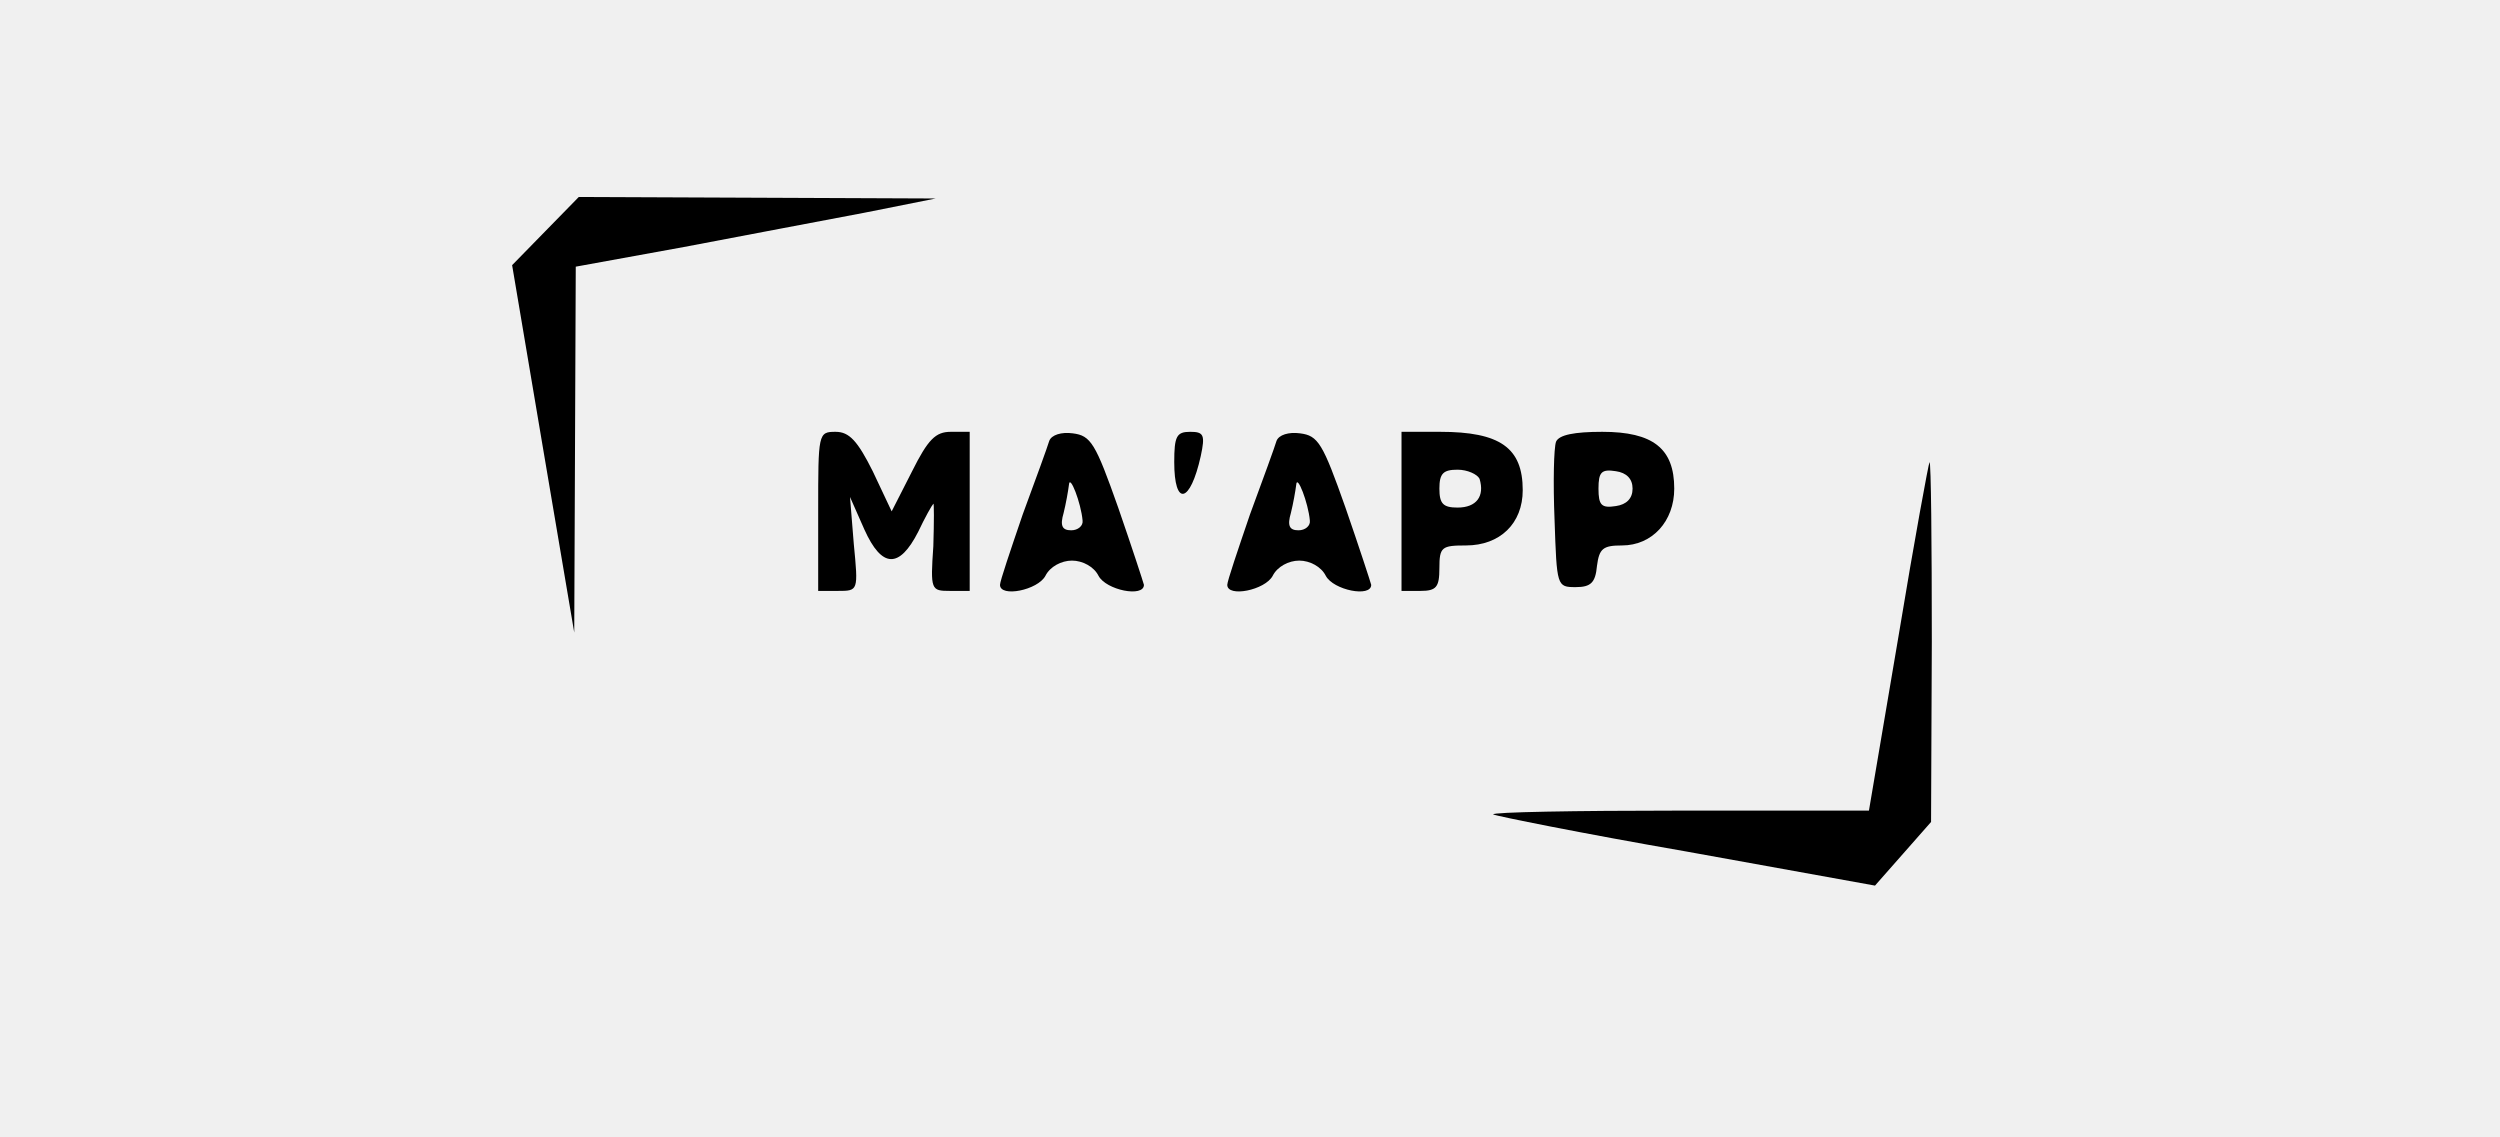
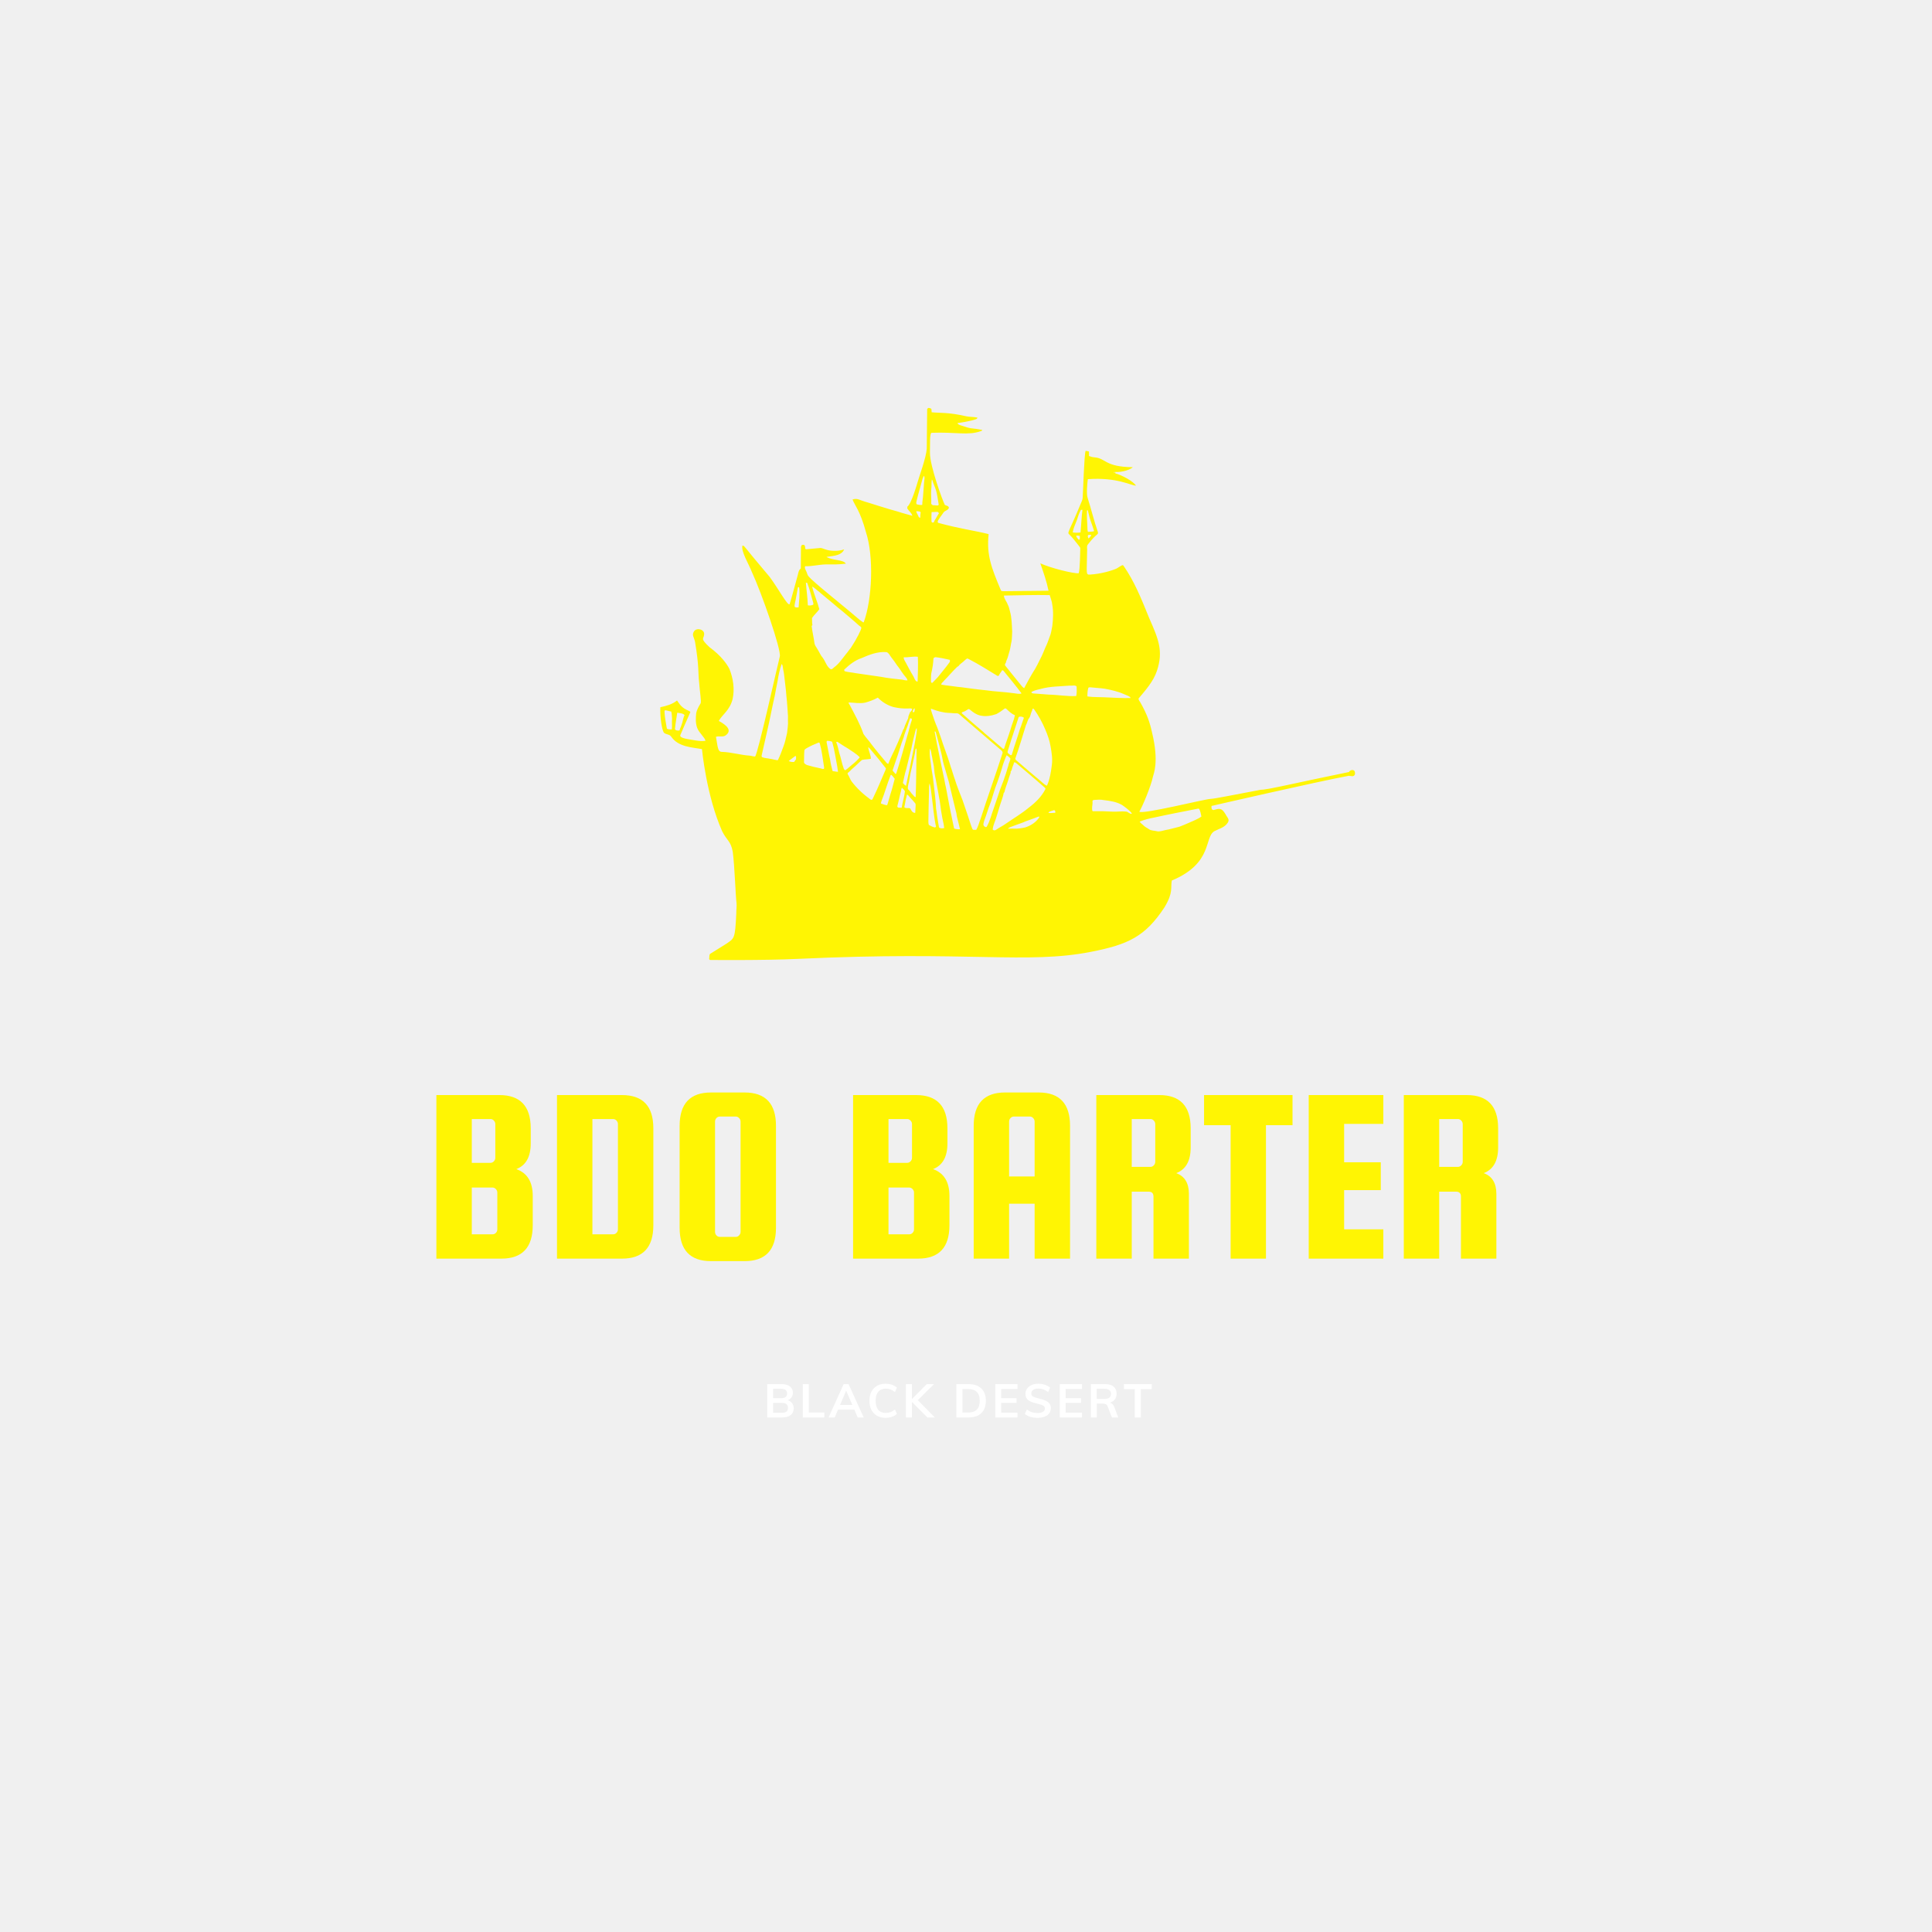
- <svg xmlns="http://www.w3.org/2000/svg" version="1.0" width="330pt" height="150pt" viewBox="0 0 330 150" preserveAspectRatio="xMidYMid meet">
-   <g transform="translate(0,150) scale(0.1,-0.1)" fill="#000000" stroke="none">
-     <path d="M720 1195 l-44 -45 41 -243 41 -242 1 241 1 242 143 26 c78 15 185 35 237 45 l95 19 -235 1 -236 1 -44 -45z" />
-     <path d="M1080 825 l0 -105 26 0 c27 0 27 0 21 62 l-5 62 19 -43 c23 -51 46 -52 71 -3 9 19 18 35 20 37 1 2 1 -23 0 -56 -4 -58 -3 -59 22 -59 l26 0 0 105 0 105 -25 0 c-20 0 -30 -10 -51 -52 l-27 -53 -25 53 c-20 40 -31 52 -49 52 -23 0 -23 -2 -23 -105z" />
-     <path d="M1385 918 c-2 -7 -18 -51 -35 -97 -16 -47 -30 -88 -30 -93 0 -17 50 -7 60 12 6 12 21 20 35 20 14 0 29 -8 35 -20 10 -19 60 -29 60 -12 -1 4 -16 50 -34 102 -30 85 -36 95 -60 98 -15 2 -28 -2 -31 -10z m44 -105 c1 -7 -6 -13 -15 -13 -12 0 -15 6 -10 23 3 12 6 29 7 37 1 15 16 -24 18 -47z" />
-     <path d="M1550 890 c0 -59 21 -55 35 8 6 28 4 32 -14 32 -18 0 -21 -6 -21 -40z" />
-     <path d="M1685 918 c-2 -7 -18 -51 -35 -97 -16 -47 -30 -88 -30 -93 0 -17 50 -7 60 12 6 12 21 20 35 20 14 0 29 -8 35 -20 10 -19 60 -29 60 -12 -1 4 -16 50 -34 102 -30 85 -36 95 -60 98 -15 2 -28 -2 -31 -10z m44 -105 c1 -7 -6 -13 -15 -13 -12 0 -15 6 -10 23 3 12 6 29 7 37 1 15 16 -24 18 -47z" />
-     <path d="M1850 825 l0 -105 25 0 c21 0 25 5 25 30 0 28 3 30 35 30 45 0 75 29 75 73 0 56 -30 77 -109 77 l-51 0 0 -105z m103 43 c7 -23 -4 -38 -29 -38 -19 0 -24 5 -24 25 0 20 5 25 24 25 13 0 26 -6 29 -12z" />
-     <path d="M2054 917 c-3 -8 -4 -54 -2 -103 3 -88 3 -89 28 -89 20 0 26 6 28 28 3 23 8 27 33 27 40 0 69 32 69 75 0 53 -28 75 -95 75 -37 0 -57 -4 -61 -13z m101 -62 c0 -13 -8 -21 -22 -23 -19 -3 -23 1 -23 23 0 22 4 26 23 23 14 -2 22 -10 22 -23z" />
-     <path d="M2506 660 l-39 -230 -250 0 c-138 0 -248 -2 -246 -5 3 -2 117 -25 255 -49 l249 -45 37 42 37 42 1 238 c0 130 -1 237 -3 237 -1 0 -20 -103 -41 -230z" />
+ <svg xmlns="http://www.w3.org/2000/svg" width="375" viewBox="0 0 375 375" height="375" version="1.0">
+   <defs>
+     <clipPath id="a">
+       <path d="M 128.098 79.18 L 263.098 79.18 L 263.098 187 L 128.098 187 Z M 128.098 79.18" />
+     </clipPath>
+   </defs>
+   <g clip-path="url(#a)">
+     <path fill="#FFF503" d="M 262.895 149.633 C 262.59 149.316 262.027 149.48 261.832 149.848 C 251.562 151.941 245.973 153.324 244.715 153.293 C 240.188 154.129 235.906 155.023 235.012 155.062 C 234.172 155.016 221.68 158.156 221.148 157.535 C 221.711 156.633 223.422 152.559 223.781 150.766 C 223.867 150.297 225.027 147.977 223.602 142.145 C 223.16 140.145 222.633 138.621 221.355 136.363 C 221.223 136.109 220.953 135.883 221 135.574 C 222.383 133.926 223.871 132.266 224.566 130.191 C 225.832 126.355 224.863 124.062 223.066 119.992 C 221.293 115.594 220.129 112.855 218.191 109.98 C 217.879 109.668 218.199 109.418 216.766 110.332 C 215.879 110.746 213.746 111.395 211.602 111.523 C 210.684 111.582 210.961 111.414 211.016 106.711 C 211.02 106.391 210.918 106.031 211.113 105.738 C 212.953 103.309 213.27 103.918 213.07 103.184 C 212.328 101.031 211.797 98.812 211.109 96.645 C 210.824 95.926 211.07 93.449 211.152 93.004 C 216.855 92.605 219.488 94.25 220.488 94.262 C 219.977 93.422 217.902 92.289 216.484 91.871 C 216.48 91.781 216.477 91.691 216.477 91.602 C 217.031 91.691 218.977 91.477 219.883 90.68 C 214.422 90.633 214.688 88.957 212.461 88.773 C 212.082 88.746 211.715 88.652 211.367 88.508 C 211.383 88.215 211.383 87.922 211.367 87.629 C 211.148 87.59 210.934 87.543 210.719 87.504 C 210.43 88.246 210.234 95.484 210.148 96.594 C 210.133 97.074 209.867 97.488 209.703 97.922 C 207.703 102.809 207.117 103.352 207.473 103.664 C 208.207 104.348 208.777 105.18 209.414 105.953 C 209.531 106.121 209.719 106.281 209.68 106.512 C 209.672 106.871 209.617 110.719 209.375 111.266 C 208.375 111.371 203.852 110.238 201.926 109.34 C 202.531 111.09 203.148 112.844 203.52 114.66 C 203.52 114.66 194.801 114.754 194.801 114.754 C 194.609 114.738 194.328 114.766 194.258 114.539 C 192.457 110.254 191.449 107.734 191.895 103.672 C 189.168 102.977 186.27 102.637 182.055 101.469 C 181.879 101.109 182.273 100.785 182.422 100.477 C 182.691 100.16 182.891 99.793 183.141 99.465 C 183.406 99.09 184.004 99.066 184.168 98.605 C 184.219 98.199 183.672 98.152 183.398 98.012 C 182.945 97.16 180.465 90.379 180.504 87.883 C 180.547 86.348 180.406 83.965 180.855 84.008 C 185.492 83.824 187.883 84.566 190.336 83.699 C 190.477 83.668 190.605 83.602 190.676 83.469 C 189.91 83.277 189.117 83.207 188.336 83.105 C 187.73 83.008 187.164 82.754 186.574 82.59 C 186.301 82.496 185.945 82.434 185.848 82.113 C 186.121 82.105 188.508 81.734 189.469 81.355 C 189.617 81.324 189.672 81.184 189.73 81.059 C 188.996 80.891 188.234 80.957 187.5 80.793 C 184.105 79.992 182.195 80.18 180.832 80.023 C 180.816 79.816 180.801 79.605 180.793 79.398 C 180.633 79.203 180.387 79.188 180.156 79.18 C 180.09 79.25 180.027 79.316 179.965 79.387 C 179.973 79.621 179.883 87.008 179.883 87.074 C 179.766 88.875 178.383 92.555 178.074 93.676 C 178.059 93.742 176.934 97.754 176.113 98.348 C 176.113 98.473 176.113 98.598 176.113 98.727 C 176.438 99.188 176.938 99.555 177.086 100.117 C 176.152 99.832 175.195 99.621 174.273 99.297 C 172.625 98.871 168.5 97.551 168.434 97.531 C 166.715 97.07 166.5 96.641 165.477 96.949 C 165.848 97.988 166.957 99.129 168.07 103.246 C 169.66 108.102 169.277 116.371 167.66 120.75 C 167.641 120.77 167.594 120.805 167.57 120.82 C 166.707 120.266 165.98 119.539 165.188 118.895 C 155.594 111.047 157.027 112.039 156.551 111.02 C 156.418 110.66 156.113 110.301 156.285 109.902 C 157.625 109.945 158.945 109.578 160.285 109.551 C 161.586 109.559 162.891 109.586 164.184 109.402 C 163.645 108.59 161.797 108.836 160.414 108.121 C 160.777 107.91 163.309 108.09 163.848 106.633 C 162.672 107.086 160.969 106.898 160.512 106.73 C 158.711 106.203 160.312 106.312 156.508 106.613 C 156.453 106.594 156.344 106.555 156.289 106.535 C 156.309 106.254 156.277 105.969 156.082 105.754 C 155.938 105.754 155.793 105.758 155.648 105.762 C 155.547 105.93 155.438 106.105 155.465 106.312 C 155.469 107.656 155.422 109.004 155.438 110.348 C 155.039 110.629 154.961 111.133 154.859 111.574 C 154.777 111.914 153.383 117.012 153.254 117.293 C 152.844 117.574 151.09 114.27 149.395 111.984 C 143.887 105.492 144.59 105.973 144.105 105.902 C 143.805 107.043 145.324 109.441 145.961 111.078 C 147.809 115.055 151.715 126.219 151.355 127.445 C 151.09 128.344 147.051 146.609 146.562 146.832 C 146.211 146.859 145.883 146.695 145.535 146.672 C 143.719 146.555 141.957 145.992 140.133 145.938 C 139.266 145.953 139.324 144.875 138.965 143.02 C 139.566 142.789 140.289 143.137 140.836 142.742 C 142.203 141.766 141.004 140.734 139.52 139.934 C 140.121 138.758 141.672 137.887 142.207 135.656 C 142.617 133.719 142.316 131.688 141.59 129.863 C 141.051 128.762 139.809 127.156 137.742 125.641 C 135.809 123.859 136.609 124.016 136.66 123.227 C 136.867 122.207 135.32 121.75 134.742 122.492 C 134.227 123.266 134.668 123.559 134.906 124.57 C 135.723 129.492 135.457 130.309 135.711 132.551 C 135.816 134.137 136.172 136.258 135.988 136.523 C 135.633 137.105 135.281 137.711 135.137 138.383 C 135.035 139.348 134.984 140.352 135.32 141.277 C 135.656 142.227 136.875 143.207 136.926 143.793 C 136.324 143.859 135.719 143.836 135.125 143.734 C 133.73 143.484 131.793 143.32 132.059 142.664 C 132.082 142.594 133.734 138.754 133.973 138.281 C 134.086 137.93 133.055 137.945 132.141 136.945 C 131.859 136.648 131.664 136.285 131.41 135.965 C 130.488 136.719 129.312 137.027 128.168 137.273 C 128.102 139.309 128.469 141.582 128.836 142.172 C 129.203 142.613 129.945 142.469 130.27 142.969 C 131.641 145.008 134.352 145.051 136.25 145.398 C 136.25 145.398 137.094 154.434 140.176 161.355 C 141.145 163.258 141.824 163.199 142.227 165.324 C 142.594 168.098 142.773 173.91 142.957 175.262 C 143.027 175.934 142.898 176.609 142.914 177.285 C 142.68 182.266 142.531 182.109 141.02 183.156 C 139.941 183.801 138.898 184.512 137.82 185.152 C 137.617 185.422 137.723 185.828 137.641 186.152 C 137.68 186.195 137.75 186.281 137.789 186.324 C 137.789 186.324 148.152 186.438 154.898 186.117 C 188.105 184.543 199.391 187.184 211.754 184.75 C 218.98 183.332 222.273 181.809 226.039 176.09 C 227.777 173.191 227.18 172.32 227.445 170.91 C 235.59 167.5 233.648 162.398 235.766 161.305 C 236.551 160.895 237.473 160.668 238.074 159.984 C 238.867 159.078 238.293 158.875 237.879 158.047 C 237.043 156.594 236.473 157.016 235.523 157.234 C 235.137 157.195 235.105 156.73 235.16 156.434 C 235.16 156.434 255.402 151.77 261.703 150.598 C 262.055 150.531 262.43 150.777 262.762 150.59 C 263.094 150.395 263.043 149.922 262.895 149.633 Z M 216.242 91.75 L 216.234 91.652 C 216.391 91.445 216.434 91.922 216.242 91.75 Z M 211.301 104.527 C 211.145 104.344 211.027 103.906 211.32 103.812 C 211.488 103.797 211.652 103.805 211.82 103.809 C 211.738 104.102 211.52 104.32 211.301 104.527 Z M 210.98 99.098 L 211.129 99.023 C 211.324 99.691 211.434 100.379 211.668 101.035 C 211.91 101.719 212.156 102.402 212.371 103.094 C 211.984 103.234 211.562 103.184 211.164 103.23 C 211.121 103.078 211.078 102.926 211.078 102.77 C 211.059 101.543 210.906 100.324 210.98 99.098 Z M 130.402 141.574 C 130.082 141.59 129.734 141.605 129.441 141.441 C 129.27 140.402 129.047 139.359 128.988 138.305 C 129.004 138.156 128.922 137.906 129.129 137.855 C 129.52 137.91 129.895 138.059 130.285 138.105 C 130.422 138.566 130.402 139.043 130.449 139.52 C 130.375 140.199 130.488 140.891 130.402 141.574 Z M 131.012 141.539 C 131.09 140.465 131.301 139.402 131.457 138.336 C 131.938 138.434 132.52 138.41 132.875 138.797 C 132.562 139.395 132.551 140.086 132.285 140.699 C 132.188 141.074 131.965 141.406 131.898 141.789 C 131.598 141.809 131.184 141.844 131.012 141.539 Z M 152.77 142.27 C 152.559 143.129 152.41 144.008 152.086 144.836 C 151.758 145.738 151.434 146.641 151.004 147.5 L 150.918 147.562 C 150.426 147.504 149.945 147.344 149.449 147.281 C 148.945 147.152 148.395 147.184 147.918 146.953 C 147.77 146.844 147.84 146.66 147.863 146.512 C 148.348 144.422 148.805 142.328 149.281 140.238 C 149.652 138.516 149.973 136.785 150.379 135.07 C 150.566 134.082 150.73 133.094 150.945 132.109 C 151.109 131.016 151.355 129.926 151.719 128.875 C 151.914 129.07 151.926 129.355 151.965 129.613 C 152.012 130.055 152.152 130.48 152.188 130.926 C 152.332 132.336 152.555 133.742 152.645 135.16 C 152.797 136.441 152.852 137.727 152.949 139.012 C 152.957 139.285 152.926 139.559 152.938 139.832 C 153.008 140.648 152.852 141.461 152.77 142.27 Z M 154.496 147.43 C 154.297 147.527 154.293 147.785 154.121 147.895 C 153.766 147.934 153.402 147.875 153.086 147.715 C 153.523 147.367 153.965 147.027 154.418 146.703 C 154.574 146.914 154.512 147.184 154.496 147.43 Z M 155.008 117.895 C 154.77 117.918 154.52 117.938 154.293 117.836 C 154.148 117.633 154.277 117.355 154.285 117.129 C 154.523 116.086 154.68 115.031 154.879 113.984 C 154.938 113.984 155.055 113.98 155.113 113.98 C 155.277 115.285 155.105 116.594 155.008 117.895 Z M 172.09 126.578 C 172.543 126.742 172.723 127.25 173.008 127.605 C 173.383 128.07 173.738 128.555 174.062 129.062 C 174.719 129.859 175.199 130.785 175.898 131.551 C 176.027 131.695 176.109 131.871 176.137 132.062 C 175.781 132.074 175.43 132.004 175.09 131.918 C 173.734 131.773 172.379 131.645 171.039 131.379 C 169.387 131.148 167.734 130.895 166.082 130.66 C 165.371 130.512 164.641 130.484 163.945 130.285 C 163.902 130.172 163.766 130.02 163.914 129.93 C 164.871 129.012 165.938 128.172 167.211 127.742 C 168.742 127.074 170.383 126.426 172.09 126.578 Z M 176.176 137.52 C 176.465 137.52 176.766 137.461 177.047 137.57 C 177.012 137.828 176.918 138.07 176.668 138.188 C 176.516 138.59 176.277 138.965 176.277 139.41 C 176.012 140.082 175.645 140.715 175.457 141.414 C 175.234 141.668 175.188 142.016 175.043 142.312 C 174.676 143.113 174.383 143.941 174 144.734 C 173.512 145.934 172.84 147.051 172.414 148.273 C 172.289 148.219 172.152 148.18 172.078 148.059 C 171.078 146.863 170.062 145.672 169.121 144.43 C 168.66 143.742 168.051 143.156 167.602 142.465 C 166.938 140.539 165.941 138.762 165.004 136.961 C 164.895 136.758 164.734 136.582 164.703 136.344 C 165.77 136.367 166.855 136.605 167.922 136.383 C 168.773 136.148 169.613 135.844 170.383 135.406 C 171.219 136.266 172.27 136.918 173.434 137.242 C 174.332 137.441 175.254 137.559 176.176 137.52 Z M 156.68 113.137 C 157.18 114.371 157.453 115.684 157.836 116.957 C 157.863 117.094 157.957 117.328 157.773 117.398 C 157.465 117.523 157.121 117.566 156.797 117.488 C 156.754 116.02 156.527 114.559 156.422 113.094 C 156.484 113.105 156.613 113.125 156.68 113.137 Z M 159.918 149.246 C 159.672 149.312 159.438 149.16 159.199 149.125 C 158.336 148.957 157.484 148.746 156.641 148.496 C 156.367 148.379 155.984 148.164 156.059 147.812 C 156.09 147.074 156.059 146.328 156.137 145.594 C 156.262 145.367 156.504 145.262 156.719 145.137 C 157.375 144.766 158.07 144.465 158.77 144.184 C 158.922 144.086 159.035 144.113 159.109 144.262 C 159.523 145.688 159.676 147.172 159.91 148.637 C 159.91 148.836 160.012 149.055 159.918 149.246 Z M 159.652 127.621 C 159.258 127.168 159.051 126.602 158.727 126.102 C 158.535 125.703 158.191 125.371 158.098 124.93 C 157.957 123.785 157.676 122.668 157.543 121.523 C 157.59 121.453 157.637 121.387 157.688 121.32 C 157.598 120.871 157.648 120.406 157.613 119.953 C 158.027 119.336 158.605 118.852 159.031 118.25 C 158.645 116.762 157.992 115.352 157.637 113.852 C 158.168 114.113 158.559 114.578 159.047 114.91 C 159.539 115.375 160.098 115.766 160.598 116.223 C 161.566 116.984 162.465 117.828 163.438 118.574 C 164.52 119.516 165.645 120.414 166.703 121.387 C 166.863 121.547 167.176 121.637 167.18 121.902 C 167.082 122.402 166.781 122.824 166.598 123.293 C 166.535 123.398 166.477 123.5 166.414 123.602 C 166.047 124.367 165.562 125.066 165.117 125.793 C 164.789 126.145 164.555 126.57 164.227 126.926 C 163.492 127.84 162.84 128.855 161.875 129.547 C 161.672 129.742 161.41 130.051 161.113 129.816 C 160.402 129.27 160.199 128.312 159.652 127.621 Z M 161.605 149.668 C 161.395 148.926 161.223 148.168 161.117 147.402 C 160.879 146.426 160.73 145.43 160.516 144.445 C 160.492 144.234 160.367 143.996 160.508 143.801 C 160.852 143.789 161.215 143.828 161.523 143.984 C 161.988 145.555 162.195 147.188 162.512 148.789 C 162.539 149.129 162.625 149.461 162.66 149.801 C 162.305 149.797 161.957 149.715 161.605 149.668 Z M 163.777 149.199 C 163.398 148.203 163.25 147.141 162.898 146.137 C 162.73 145.438 162.602 144.719 162.301 144.059 C 162.355 144.039 162.465 143.996 162.52 143.977 C 163.188 144.398 163.832 144.855 164.523 145.242 C 165.324 145.801 166.203 146.273 166.879 146.996 C 166.465 147.488 166.008 147.949 165.496 148.34 C 165.004 148.719 164.578 149.172 164.059 149.512 C 163.953 149.418 163.816 149.34 163.777 149.199 Z M 169.395 155.035 C 169.379 155.219 169.117 155.32 168.98 155.199 C 167.609 154.211 166.355 153.055 165.328 151.715 C 164.988 151.273 164.863 150.719 164.539 150.27 C 164.535 150.215 164.523 150.105 164.52 150.051 C 164.922 149.77 165.223 149.375 165.602 149.062 C 166.211 148.574 166.715 147.977 167.328 147.496 C 167.895 147.371 168.477 147.406 169.043 147.277 C 169.016 146.492 168.598 145.789 168.52 145.02 C 168.793 145.191 168.965 145.473 169.176 145.711 C 170.141 146.824 171.051 147.977 171.957 149.133 C 171.945 149.184 171.926 149.285 171.918 149.336 C 171.094 151.242 170.309 153.168 169.395 155.035 Z M 172.797 154.258 C 172.586 154.914 172.441 155.59 172.211 156.242 L 172.102 156.297 C 171.715 156.23 171.344 156.094 170.977 155.949 C 171.012 155.785 171.039 155.621 171.102 155.465 C 171.727 153.918 172.152 152.305 172.762 150.754 C 172.824 150.629 172.82 150.414 172.996 150.391 C 173.258 150.609 173.449 150.902 173.664 151.168 C 173.379 152.199 173.148 153.246 172.797 154.258 Z M 173.844 150.254 C 173.641 150.023 173.449 149.781 173.242 149.555 C 173.43 148.949 173.652 148.352 173.848 147.75 C 174.422 146.207 174.824 144.609 175.418 143.074 C 175.547 142.492 175.797 141.953 175.977 141.391 C 176.254 140.738 176.395 140.039 176.684 139.391 C 176.797 139.422 176.902 139.469 176.996 139.539 C 177.02 139.703 176.945 139.867 176.902 140.023 C 176.578 140.914 176.426 141.855 176.125 142.754 C 175.445 145.215 174.742 147.672 173.973 150.105 C 173.941 150.145 173.879 150.219 173.844 150.254 Z M 174.18 156.43 C 174.445 155.48 174.605 154.504 174.883 153.555 C 174.934 153.328 174.926 153.09 175.047 152.887 C 175.27 153.102 175.535 153.301 175.645 153.602 C 175.523 154.676 175.18 155.719 175.012 156.785 C 174.73 156.746 174.09 156.898 174.18 156.43 Z M 177.645 157.773 C 177.129 157.816 176.871 157.312 176.684 156.926 C 176.332 156.715 175.797 157.023 175.527 156.664 C 175.652 156.199 175.695 155.723 175.793 155.258 C 175.859 154.906 176 154.57 176.035 154.215 C 176.309 154.301 176.43 154.578 176.621 154.77 C 176.98 155.125 177.297 155.52 177.625 155.898 C 177.738 156.016 177.719 156.188 177.723 156.336 C 177.707 156.816 177.684 157.293 177.645 157.773 Z M 177.883 146.516 C 177.844 149.246 177.836 151.98 177.73 154.715 C 177.457 154.699 177.336 154.41 177.152 154.246 C 176.812 153.922 176.617 153.469 176.234 153.188 C 176.145 152.723 176.312 152.266 176.41 151.816 C 176.551 151.23 176.602 150.629 176.738 150.043 C 176.996 149.051 177.176 148.043 177.406 147.047 C 177.535 146.492 177.652 145.938 177.707 145.375 L 177.84 145.258 C 177.961 145.668 177.875 146.094 177.883 146.516 Z M 177.785 142.945 C 177.461 144.953 177 146.93 176.621 148.926 C 176.34 150.121 176.129 151.332 175.855 152.527 C 175.605 152.402 175.422 152.191 175.25 151.98 C 175.465 151.082 175.617 150.172 175.902 149.293 C 176.199 147.957 176.574 146.641 176.891 145.309 C 177.109 144.109 177.441 142.938 177.715 141.75 C 177.742 141.586 177.832 141.449 177.926 141.316 C 178.016 141.867 177.844 142.406 177.785 142.945 Z M 177.223 137.883 C 177.293 137.73 177.344 137.512 177.555 137.504 C 177.5 137.75 177.602 138.152 177.305 138.262 C 177.105 138.227 177.172 138.004 177.223 137.883 Z M 178.113 132.246 C 177.973 132.383 177.816 132.199 177.723 132.105 C 177.5 131.824 177.418 131.469 177.227 131.168 C 176.711 130.348 176.285 129.477 175.824 128.629 C 175.656 128.297 175.375 127.969 175.414 127.574 C 176.332 127.637 177.238 127.359 178.152 127.484 C 178.227 129.066 178.156 130.656 178.113 132.246 Z M 178.621 100.492 C 178.383 100.504 178.285 100.293 178.215 100.105 C 178.117 99.793 177.824 99.555 177.875 99.203 C 178.137 99.297 178.547 99.172 178.703 99.438 C 178.664 99.789 178.605 100.137 178.621 100.492 Z M 179.441 92.934 C 179.309 93.91 179.293 94.898 179.195 95.875 C 179.172 96.59 179.012 97.289 179.004 98.004 C 178.668 98.055 178.336 97.98 178.012 97.91 C 177.758 97.809 177.859 97.496 177.891 97.297 C 178.234 95.828 178.688 94.387 179.07 92.926 C 179.133 92.723 179.234 92.535 179.336 92.348 C 179.445 92.523 179.473 92.73 179.441 92.934 Z M 203.75 115.512 C 203.91 116.117 204.184 116.703 204.238 117.332 C 204.492 118.711 204.414 120.129 204.25 121.512 C 204.094 122.223 204.035 122.969 203.723 123.637 C 203.547 124.086 203.414 124.551 203.219 124.996 C 202.719 126.004 202.387 127.09 201.828 128.07 C 201.551 128.664 201.242 129.246 200.922 129.82 C 200.145 131.031 199.461 132.301 198.789 133.57 C 198.473 133.41 198.281 133.105 198.059 132.848 C 197.074 131.66 196.125 130.441 195.156 129.246 C 194.969 129.059 195.102 128.801 195.238 128.633 C 195.27 128.445 195.316 128.258 195.406 128.086 C 195.598 127.699 195.688 127.273 195.809 126.863 C 196.098 126.078 196.16 125.23 196.352 124.418 C 196.441 123.82 196.422 123.215 196.465 122.609 C 196.387 121.285 196.398 119.938 196.031 118.648 C 195.91 118.211 195.832 117.75 195.602 117.352 C 195.406 116.746 194.891 116.254 194.859 115.598 C 197.824 115.555 200.785 115.449 203.75 115.512 Z M 195.77 145.254 C 196.379 143.219 197.094 141.215 197.723 139.184 C 198.055 138.996 198.445 139.102 198.742 139.301 C 198.465 140.039 198.262 140.801 197.961 141.531 C 197.484 143.164 196.895 144.762 196.418 146.395 C 196.426 146.594 196.16 146.633 196.051 146.508 C 195.883 146.383 195.723 146.258 195.578 146.113 C 195.531 145.812 195.691 145.535 195.77 145.254 Z M 194.898 145.309 C 194.844 145.316 194.738 145.336 194.684 145.344 C 193.641 144.484 192.633 143.582 191.594 142.715 C 191.301 142.5 191.035 142.254 190.781 142 C 189.418 140.855 188.066 139.695 186.746 138.5 C 186.539 138.348 186.832 138.18 186.977 138.168 C 187.328 138.062 187.625 137.836 187.934 137.648 C 188.074 137.594 188.207 137.688 188.309 137.777 C 188.891 138.273 189.547 138.738 190.316 138.895 C 191.344 139.113 192.414 138.941 193.395 138.602 C 193.969 138.293 194.512 137.918 195.027 137.523 C 195.172 137.43 195.309 137.582 195.418 137.664 C 195.883 138.117 196.375 138.586 196.996 138.82 C 196.82 139.762 196.387 140.633 196.148 141.559 C 195.766 142.82 195.281 144.047 194.898 145.309 Z M 185.738 129.488 C 185.82 129.402 185.938 129.352 186.039 129.289 C 186.273 128.938 186.637 128.715 186.953 128.449 C 187.199 128.254 187.398 128.004 187.676 127.844 C 187.824 127.77 187.961 127.91 188.094 127.957 C 189.992 128.938 191.801 130.082 193.621 131.199 C 193.707 131.18 193.797 131.16 193.887 131.141 C 193.996 130.738 194.34 130.465 194.508 130.09 C 194.641 130.102 194.773 130.145 194.84 130.27 C 196 131.699 197.18 133.113 198.281 134.59 C 197.816 134.781 197.312 134.598 196.836 134.562 C 194.98 134.289 193.098 134.246 191.238 133.969 C 189.676 133.82 188.121 133.59 186.566 133.387 C 185.746 133.332 184.938 133.168 184.121 133.09 C 183.637 133.004 183.137 133.004 182.664 132.855 C 182.75 132.551 183.051 132.383 183.223 132.133 C 184.086 131.273 184.855 130.332 185.738 129.488 Z M 182.258 99.617 C 181.953 100.027 181.766 100.512 181.457 100.93 C 181.32 101.09 181.352 101.453 181.066 101.43 C 180.898 101.453 180.789 101.293 180.801 101.141 C 180.773 100.562 180.789 99.98 180.82 99.398 C 181.172 99.379 181.523 99.367 181.875 99.352 C 182.059 99.312 182.145 99.516 182.258 99.617 Z M 180.742 95.074 C 180.852 94.418 180.754 93.75 180.863 93.09 C 181.055 93.238 181.055 93.496 181.133 93.707 C 181.371 94.391 181.707 95.051 181.828 95.77 C 181.996 96.477 182.062 97.199 182.199 97.91 C 182.203 98.09 182.012 98.137 181.871 98.113 C 181.598 98.094 181.32 98.051 181.047 98.066 C 180.945 97.98 180.848 97.895 180.75 97.809 C 180.797 96.898 180.676 95.984 180.742 95.074 Z M 180.699 132.227 C 180.707 131.723 180.688 131.211 180.758 130.711 C 180.984 129.742 181.152 128.746 181.188 127.75 C 181.309 127.68 181.418 127.578 181.559 127.555 C 182.504 127.652 183.43 127.859 184.355 128.074 C 184.391 128.238 184.422 128.422 184.297 128.562 C 183.578 129.559 182.777 130.496 182.012 131.461 C 181.688 131.816 181.344 132.156 181.008 132.5 C 180.824 132.641 180.672 132.395 180.699 132.227 Z M 181.477 160.605 C 181.051 160.527 180.664 160.328 180.289 160.121 C 180.234 159.941 180.188 159.758 180.195 159.57 C 180.207 157.445 180.289 155.32 180.332 153.195 C 180.332 152.812 180.32 152.426 180.438 152.059 C 180.695 152.887 180.723 153.766 180.855 154.621 C 181.129 156.578 181.258 158.562 181.684 160.492 C 181.633 160.52 181.527 160.574 181.477 160.605 Z M 182.262 160.598 C 182.082 159.551 181.887 158.5 181.773 157.441 C 181.617 156.832 181.68 156.199 181.594 155.582 C 181.496 154.168 181.266 152.766 181.129 151.355 C 181.039 150.441 180.82 149.543 180.73 148.625 C 180.598 147.523 180.34 146.422 180.512 145.309 C 180.801 145.812 180.766 146.418 180.926 146.965 C 181.031 147.766 181.293 148.539 181.32 149.348 C 181.379 150.309 181.652 151.238 181.801 152.191 C 181.93 153.02 182.137 153.832 182.25 154.66 C 182.512 155.816 182.562 157 182.801 158.16 C 182.914 159.023 183.203 159.855 183.266 160.73 C 182.93 160.801 182.535 160.852 182.262 160.598 Z M 185.191 160.816 C 184.609 158.148 184.078 155.469 183.594 152.785 C 183.402 152.113 183.352 151.414 183.176 150.742 C 182.805 148.961 182.402 147.184 182.07 145.395 C 181.801 144.266 181.652 143.109 181.402 141.984 C 181.449 141.992 181.547 142.004 181.594 142.012 C 182.008 143.367 182.309 144.75 182.684 146.113 C 182.879 146.852 182.973 147.617 183.18 148.355 C 183.512 149.488 183.824 150.625 184.164 151.754 C 184.637 153.652 185.055 155.562 185.535 157.461 C 185.695 157.875 185.656 158.332 185.797 158.754 C 185.965 159.488 186.184 160.211 186.332 160.949 C 185.945 160.98 185.559 160.945 185.191 160.816 Z M 189.496 161.07 C 189.242 161.035 188.824 161.195 188.727 160.867 C 188.41 160.094 188.18 159.289 187.918 158.5 C 187.547 157.441 187.199 156.375 186.832 155.316 C 186.32 153.969 185.746 152.645 185.336 151.262 C 185.039 150.484 184.852 149.676 184.555 148.898 C 184.156 147.477 183.621 146.098 183.137 144.707 C 182.777 143.547 182.352 142.41 181.945 141.266 C 181.543 140.344 181.211 139.395 180.898 138.438 C 180.824 138.141 180.691 137.855 180.684 137.547 C 181.434 137.816 182.184 138.102 182.977 138.223 C 183.656 138.402 184.359 138.355 185.051 138.434 C 185.434 138.488 185.898 138.34 186.203 138.652 C 188.836 140.898 191.445 143.172 194.086 145.41 C 194.324 145.629 194.727 145.863 194.57 146.25 C 193.223 150.473 191.707 154.637 190.359 158.859 C 190.059 159.594 189.891 160.375 189.496 161.07 Z M 190.875 160.074 C 190.906 159.438 191.223 158.859 191.406 158.254 C 191.684 157.332 192.027 156.434 192.367 155.535 C 192.613 154.648 192.922 153.785 193.18 152.906 C 193.754 151.414 194.266 149.898 194.695 148.355 C 194.922 147.762 195.098 147.148 195.398 146.586 C 195.656 146.773 195.922 146.973 196.121 147.23 C 196.082 147.719 195.77 148.133 195.715 148.621 C 195.473 149.301 195.332 150.008 195.059 150.676 C 194.711 151.875 194.141 152.996 193.801 154.199 C 193.512 155.082 193.203 155.961 192.902 156.84 C 192.445 158.055 192.172 159.34 191.52 160.473 C 191.277 160.684 190.906 160.328 190.875 160.074 Z M 201.602 158.812 C 200.961 159.691 199.996 160.297 198.961 160.609 C 198.234 160.762 197.492 160.891 196.746 160.84 C 196.379 160.805 196.012 160.863 195.645 160.852 C 195.902 160.551 196.305 160.48 196.652 160.336 C 197.473 160 198.332 159.773 199.133 159.398 C 199.961 159.105 200.789 158.816 201.605 158.492 C 201.84 158.508 201.664 158.723 201.602 158.812 Z M 202.887 153.203 C 202.164 154.641 200.977 155.781 199.707 156.75 C 198.32 157.906 196.754 158.824 195.273 159.852 C 194.676 160.289 194 160.602 193.395 161.023 C 193.168 161.191 192.895 161.238 192.68 161.023 C 192.754 160.086 193.246 159.25 193.473 158.348 C 193.82 157.27 194.113 156.176 194.496 155.109 C 194.629 154.715 194.742 154.316 194.82 153.91 C 194.855 153.875 194.922 153.797 194.957 153.762 C 195.094 153.102 195.336 152.473 195.559 151.836 C 195.738 151.242 195.93 150.652 196.145 150.066 C 196.191 149.977 196.164 149.875 196.148 149.781 C 196.449 149.488 196.414 149.039 196.594 148.688 C 196.707 148.465 196.77 148.223 196.824 147.984 C 197.035 147.938 197.203 148.078 197.352 148.207 C 199.121 149.73 200.922 151.215 202.664 152.766 C 202.781 152.871 203.012 153.02 202.887 153.203 Z M 203.16 152.512 C 202.602 152.227 202.191 151.734 201.699 151.355 C 200.273 150.191 198.898 148.969 197.496 147.773 C 197.297 147.613 196.977 147.422 197.109 147.121 C 197.848 145.027 198.465 142.898 199.125 140.781 C 199.387 140.336 199.422 139.789 199.75 139.383 C 199.891 139.199 199.973 138.98 200.027 138.762 C 200.113 138.352 200.34 137.996 200.418 137.586 C 200.566 137.465 200.691 137.648 200.77 137.75 C 201.59 138.941 202.309 140.207 202.863 141.543 C 203.332 142.621 203.727 143.734 203.918 144.898 C 204.137 146.102 204.324 147.328 204.152 148.551 C 203.996 149.824 203.793 151.105 203.301 152.297 C 203.266 152.352 203.195 152.457 203.16 152.512 Z M 204.836 157.75 C 204.402 157.758 203.953 157.875 203.523 157.77 L 203.527 157.656 C 203.844 157.457 204.215 157.355 204.574 157.258 C 204.832 157.258 204.863 157.555 204.836 157.75 Z M 208.895 135.102 C 207.113 135.191 205.352 134.859 203.574 134.824 C 202.723 134.75 201.867 134.703 201.016 134.629 C 200.727 134.586 200.312 134.684 200.18 134.344 C 200.742 133.973 201.418 133.875 202.059 133.703 C 203.871 133.207 205.773 133.234 207.637 133.078 C 208.07 133.148 208.641 132.902 208.973 133.242 C 209 133.859 209.02 134.492 208.895 135.102 Z M 209.574 104.723 C 209.52 104.727 209.414 104.742 209.359 104.746 C 209.164 104.512 208.891 104.285 208.914 103.949 C 209.137 103.965 209.355 103.98 209.578 104 C 209.598 104.238 209.617 104.484 209.574 104.723 Z M 209.727 103.34 C 209.227 103.426 208.715 103.43 208.215 103.332 C 208.344 102.5 208.727 101.734 209.02 100.949 C 209.238 100.297 209.422 99.625 209.77 99.027 L 209.875 98.953 C 209.93 98.957 210.047 98.965 210.105 98.969 C 209.91 100.418 209.871 101.883 209.727 103.34 Z M 211.23 133.566 C 211.273 133.355 211.547 133.422 211.703 133.414 C 212.621 133.527 213.547 133.543 214.461 133.684 C 215.738 133.926 217.02 134.219 218.211 134.754 C 218.59 134.922 219 135.047 219.344 135.285 C 219.367 135.336 219.41 135.438 219.434 135.488 C 217.977 135.539 216.52 135.426 215.066 135.375 C 213.734 135.277 212.391 135.371 211.07 135.176 C 211.047 134.637 211.09 134.09 211.23 133.566 Z M 218.539 157.527 C 217.688 157.426 216.832 157.586 215.98 157.539 C 214.691 157.465 213.402 157.43 212.113 157.457 C 211.961 157.387 212.004 157.172 211.977 157.039 C 211.941 156.531 212.113 156.035 212.055 155.527 C 212.023 155.32 212.273 155.277 212.426 155.262 C 213.031 155.219 213.645 155.176 214.242 155.297 C 215.457 155.441 216.719 155.621 217.793 156.25 C 218.41 156.668 219.004 157.129 219.527 157.664 C 219.594 157.754 219.652 157.852 219.703 157.957 C 219.242 158.035 218.984 157.527 218.539 157.527 Z M 230.555 159.797 C 230 160.016 229.465 160.281 228.898 160.473 C 227.98 160.676 227.086 160.98 226.156 161.129 C 225.621 161.227 225.086 161.477 224.535 161.34 C 224.039 161.199 223.477 161.262 223.035 160.961 C 222.68 160.699 222.254 160.539 221.949 160.211 C 221.715 159.953 221.359 159.793 221.215 159.465 C 222.133 159.105 223.09 158.852 224.059 158.676 C 226.84 158.062 229.637 157.531 232.426 156.98 C 232.539 156.965 232.73 156.906 232.785 157.055 C 233.008 157.5 233.094 158.004 233.188 158.492 C 232.391 159.066 231.438 159.379 230.555 159.797 Z M 230.555 159.797" />
+   </g>
+   <g fill="#FFF503">
+     <g>
+       <g>
+         <path d="M 17.969 -17.375 C 20.094 -16.625 21.156 -14.891 21.156 -12.172 L 21.156 -6.484 C 21.156 -2.16 19.125 0 15.062 0 L 2.453 0 L 2.453 -31.75 L 14.672 -31.75 C 18.734 -31.75 20.766 -29.594 20.766 -25.281 L 20.766 -22.375 C 20.766 -19.758 19.832 -18.094 17.969 -17.375 Z M 12.953 -27.094 L 9.328 -27.094 L 9.328 -18.594 L 12.953 -18.594 C 13.211 -18.594 13.43 -18.691 13.609 -18.891 C 13.797 -19.086 13.891 -19.316 13.891 -19.578 L 13.891 -26.109 C 13.891 -26.367 13.797 -26.598 13.609 -26.797 C 13.43 -26.992 13.211 -27.094 12.953 -27.094 Z M 14.281 -5.688 L 14.281 -12.812 C 14.281 -13.07 14.188 -13.301 14 -13.5 C 13.82 -13.695 13.602 -13.797 13.344 -13.797 L 9.328 -13.797 L 9.328 -4.719 L 13.344 -4.719 C 13.602 -4.719 13.82 -4.812 14 -5 C 14.188 -5.195 14.281 -5.426 14.281 -5.688 Z M 14.281 -5.688" transform="translate(82.249 244.3)" />
+       </g>
+     </g>
+   </g>
+   <g fill="#FFF503">
+     <g>
+       <g>
+         <path d="M 15.062 -31.75 C 19.125 -31.75 21.156 -29.594 21.156 -25.281 L 21.156 -6.484 C 21.156 -2.16 19.125 0 15.062 0 L 2.453 0 L 2.453 -31.75 Z M 14.281 -5.688 L 14.281 -26.109 C 14.281 -26.367 14.188 -26.598 14 -26.797 C 13.82 -26.992 13.602 -27.094 13.344 -27.094 L 9.328 -27.094 L 9.328 -4.719 L 13.344 -4.719 C 13.602 -4.719 13.82 -4.812 14 -5 C 14.188 -5.195 14.281 -5.426 14.281 -5.688 Z M 14.281 -5.688" transform="translate(105.659 244.3)" />
+       </g>
+     </g>
+   </g>
+   <g fill="#FFF503">
+     <g>
+       <g>
+         <path d="M 21.156 -25.766 L 21.156 -5.984 C 21.156 -1.672 19.125 0.484 15.062 0.484 L 8.547 0.484 C 4.484 0.484 2.453 -1.672 2.453 -5.984 L 2.453 -25.766 C 2.453 -30.086 4.484 -32.25 8.547 -32.25 L 15.062 -32.25 C 19.125 -32.25 21.156 -30.086 21.156 -25.766 Z M 14.281 -5.203 L 14.281 -26.594 C 14.281 -26.863 14.188 -27.094 14 -27.281 C 13.82 -27.477 13.602 -27.578 13.344 -27.578 L 10.25 -27.578 C 9.988 -27.578 9.77 -27.477 9.594 -27.281 C 9.414 -27.094 9.328 -26.863 9.328 -26.594 L 9.328 -5.203 C 9.328 -4.941 9.414 -4.711 9.594 -4.516 C 9.77 -4.316 9.988 -4.219 10.25 -4.219 L 13.344 -4.219 C 13.602 -4.219 13.82 -4.316 14 -4.516 C 14.188 -4.711 14.281 -4.941 14.281 -5.203 Z M 14.281 -5.203" transform="translate(129.462 244.3)" />
+       </g>
+     </g>
+   </g>
+   <g fill="#FFF503">
+     <g>
+       <g>
+         <path d="M 17.969 -17.375 C 20.094 -16.625 21.156 -14.891 21.156 -12.172 L 21.156 -6.484 C 21.156 -2.16 19.125 0 15.062 0 L 2.453 0 L 2.453 -31.75 L 14.672 -31.75 C 18.734 -31.75 20.766 -29.594 20.766 -25.281 L 20.766 -22.375 C 20.766 -19.758 19.832 -18.094 17.969 -17.375 Z M 12.953 -27.094 L 9.328 -27.094 L 9.328 -18.594 L 12.953 -18.594 C 13.211 -18.594 13.43 -18.691 13.609 -18.891 C 13.797 -19.086 13.891 -19.316 13.891 -19.578 L 13.891 -26.109 C 13.891 -26.367 13.797 -26.598 13.609 -26.797 C 13.43 -26.992 13.211 -27.094 12.953 -27.094 Z M 14.281 -5.688 L 14.281 -12.812 C 14.281 -13.07 14.188 -13.301 14 -13.5 C 13.82 -13.695 13.602 -13.797 13.344 -13.797 L 9.328 -13.797 L 9.328 -4.719 L 13.344 -4.719 C 13.602 -4.719 13.82 -4.812 14 -5 C 14.188 -5.195 14.281 -5.426 14.281 -5.688 Z M 14.281 -5.688" transform="translate(163.13 244.3)" />
+       </g>
+     </g>
+   </g>
+   <g fill="#FFF503">
+     <g>
+       <g>
+         <path d="M 15.062 -32.25 C 19.125 -32.25 21.156 -30.086 21.156 -25.766 L 21.156 0 L 14.281 0 L 14.281 -10.656 L 9.328 -10.656 L 9.328 0 L 2.453 0 L 2.453 -25.766 C 2.453 -30.086 4.484 -32.25 8.547 -32.25 Z M 9.328 -15.953 L 14.281 -15.953 L 14.281 -26.594 C 14.281 -26.863 14.188 -27.094 14 -27.281 C 13.82 -27.477 13.602 -27.578 13.344 -27.578 L 10.25 -27.578 C 9.988 -27.578 9.77 -27.477 9.594 -27.281 C 9.414 -27.094 9.328 -26.863 9.328 -26.594 Z M 9.328 -15.953" transform="translate(186.54 244.3)" />
+       </g>
+     </g>
+   </g>
+   <g fill="#FFF503">
+     <g>
+       <g>
+         <path d="M 9.328 -13 L 9.328 0 L 2.453 0 L 2.453 -31.75 L 14.672 -31.75 C 18.734 -31.75 20.766 -29.594 20.766 -25.281 L 20.766 -21.594 C 20.766 -18.977 19.832 -17.312 17.969 -16.594 C 19.602 -16 20.422 -14.656 20.422 -12.562 L 20.422 0 L 13.547 0 L 13.547 -12.031 C 13.547 -12.676 13.234 -13 12.609 -13 Z M 9.328 -27.094 L 9.328 -17.812 L 12.953 -17.812 C 13.211 -17.812 13.43 -17.91 13.609 -18.109 C 13.797 -18.305 13.891 -18.535 13.891 -18.797 L 13.891 -26.109 C 13.891 -26.367 13.797 -26.598 13.609 -26.797 C 13.43 -26.992 13.211 -27.094 12.953 -27.094 Z M 9.328 -27.094" transform="translate(210.343 244.3)" />
+       </g>
+     </g>
+   </g>
+   <g fill="#FFF503">
+     <g>
+       <g>
+         <path d="M 0.641 -25.906 L 0.641 -31.75 L 17.812 -31.75 L 17.812 -25.906 L 12.656 -25.906 L 12.656 0 L 5.797 0 L 5.797 -25.906 Z M 0.641 -25.906" transform="translate(233.066 244.3)" />
+       </g>
+     </g>
+   </g>
+   <g fill="#FFF503">
+     <g>
+       <g>
+         <path d="M 9.328 -5.688 L 16.938 -5.688 L 16.938 0 L 2.453 0 L 2.453 -31.75 L 16.938 -31.75 L 16.938 -26.156 L 9.328 -26.156 L 9.328 -18.703 L 16.438 -18.703 L 16.438 -13.297 L 9.328 -13.297 Z M 9.328 -5.688" transform="translate(251.568 244.3)" />
+       </g>
+     </g>
+   </g>
+   <g fill="#FFF503">
+     <g>
+       <g>
+         <path d="M 9.328 -13 L 9.328 0 L 2.453 0 L 2.453 -31.75 L 14.672 -31.75 C 18.734 -31.75 20.766 -29.594 20.766 -25.281 L 20.766 -21.594 C 20.766 -18.977 19.832 -17.312 17.969 -16.594 C 19.602 -16 20.422 -14.656 20.422 -12.562 L 20.422 0 L 13.547 0 L 13.547 -12.031 C 13.547 -12.676 13.234 -13 12.609 -13 Z M 9.328 -27.094 L 9.328 -17.812 L 12.953 -17.812 C 13.211 -17.812 13.43 -17.91 13.609 -18.109 C 13.797 -18.305 13.891 -18.535 13.891 -18.797 L 13.891 -26.109 C 13.891 -26.367 13.797 -26.598 13.609 -26.797 C 13.43 -26.992 13.211 -27.094 12.953 -27.094 Z M 9.328 -27.094" transform="translate(270.022 244.3)" />
+       </g>
+     </g>
+   </g>
+   <g fill="#FFF">
+     <g>
+       <g>
+         <path d="M 4.672 -3.344 C 5.047 -3.227 5.332 -3.035 5.531 -2.766 C 5.738 -2.492 5.844 -2.16 5.844 -1.766 C 5.844 -1.211 5.645 -0.781 5.25 -0.469 C 4.863 -0.156 4.32 0 3.625 0 L 0.703 0 L 0.703 -6.469 L 3.547 -6.469 C 4.203 -6.469 4.723 -6.316 5.109 -6.016 C 5.492 -5.711 5.688 -5.301 5.688 -4.781 C 5.688 -4.438 5.594 -4.141 5.406 -3.891 C 5.227 -3.641 4.984 -3.457 4.672 -3.344 Z M 1.844 -3.734 L 3.344 -3.734 C 4.156 -3.734 4.562 -4.035 4.562 -4.641 C 4.562 -4.953 4.461 -5.18 4.266 -5.328 C 4.066 -5.484 3.758 -5.562 3.344 -5.562 L 1.844 -5.562 Z M 3.5 -0.906 C 3.926 -0.906 4.238 -0.977 4.438 -1.125 C 4.633 -1.281 4.734 -1.523 4.734 -1.859 C 4.734 -2.18 4.633 -2.422 4.438 -2.578 C 4.238 -2.742 3.926 -2.828 3.5 -2.828 L 1.844 -2.828 L 1.844 -0.906 Z M 3.5 -0.906" transform="translate(148.215 275.126)" />
+       </g>
+     </g>
+   </g>
+   <g fill="#FFF">
+     <g>
+       <g>
+         <path d="M 0.703 0 L 0.703 -6.469 L 1.875 -6.469 L 1.875 -0.969 L 4.891 -0.969 L 4.891 0 Z M 0.703 0" transform="translate(155.113 275.126)" />
+       </g>
+     </g>
+   </g>
+   <g fill="#FFF">
+     <g>
+       <g>
+         <path d="M 5.641 0 L 5 -1.516 L 1.828 -1.516 L 1.188 0 L 0 0 L 2.922 -6.469 L 3.875 -6.469 L 6.812 0 Z M 2.219 -2.422 L 4.609 -2.422 L 3.406 -5.188 Z M 2.219 -2.422" transform="translate(160.831 275.126)" />
+       </g>
+     </g>
+   </g>
+   <g fill="#FFF">
+     <g>
+       <g>
+         <path d="M 3.625 0.078 C 2.988 0.078 2.43 -0.055 1.953 -0.328 C 1.484 -0.598 1.117 -0.984 0.859 -1.484 C 0.609 -1.984 0.484 -2.566 0.484 -3.234 C 0.484 -3.898 0.609 -4.484 0.859 -4.984 C 1.117 -5.484 1.484 -5.867 1.953 -6.141 C 2.43 -6.41 2.988 -6.547 3.625 -6.547 C 4.062 -6.547 4.473 -6.477 4.859 -6.344 C 5.242 -6.207 5.562 -6.02 5.812 -5.781 L 5.438 -4.922 C 5.145 -5.16 4.852 -5.332 4.562 -5.438 C 4.281 -5.539 3.977 -5.594 3.656 -5.594 C 3.031 -5.594 2.547 -5.391 2.203 -4.984 C 1.859 -4.578 1.688 -3.992 1.688 -3.234 C 1.688 -2.473 1.852 -1.891 2.188 -1.484 C 2.531 -1.078 3.02 -0.875 3.656 -0.875 C 3.977 -0.875 4.281 -0.926 4.562 -1.031 C 4.852 -1.133 5.145 -1.305 5.438 -1.547 L 5.812 -0.688 C 5.562 -0.445 5.242 -0.258 4.859 -0.125 C 4.473 0.008 4.062 0.078 3.625 0.078 Z M 3.625 0.078" transform="translate(168.274 275.126)" />
+       </g>
+     </g>
+   </g>
+   <g fill="#FFF">
+     <g>
+       <g>
+         <path d="M 6.312 0 L 4.875 0 L 1.875 -3.016 L 1.875 0 L 0.703 0 L 0.703 -6.469 L 1.875 -6.469 L 1.875 -3.562 L 4.75 -6.469 L 6.156 -6.469 L 3.016 -3.359 Z M 6.312 0" transform="translate(175.127 275.126)" />
+       </g>
+     </g>
+   </g>
+   <g fill="#FFF">
+     <g>
+       <g>
+         <path d="M 0.703 -6.469 L 3.078 -6.469 C 4.141 -6.469 4.961 -6.188 5.547 -5.625 C 6.129 -5.062 6.422 -4.266 6.422 -3.234 C 6.422 -2.211 6.129 -1.414 5.547 -0.844 C 4.961 -0.281 4.141 0 3.078 0 L 0.703 0 Z M 3 -0.953 C 4.488 -0.953 5.234 -1.711 5.234 -3.234 C 5.234 -4.754 4.488 -5.516 3 -5.516 L 1.875 -5.516 L 1.875 -0.953 Z M 3 -0.953" transform="translate(184.93 275.126)" />
+       </g>
+     </g>
+   </g>
+   <g fill="#FFF">
+     <g>
+       <g>
+         <path d="M 0.703 0 L 0.703 -6.469 L 5.016 -6.469 L 5.016 -5.531 L 1.844 -5.531 L 1.844 -3.75 L 4.828 -3.75 L 4.828 -2.828 L 1.844 -2.828 L 1.844 -0.922 L 5.016 -0.922 L 5.016 0 Z M 0.703 0" transform="translate(192.481 275.126)" />
+       </g>
+     </g>
+   </g>
+   <g fill="#FFF">
+     <g>
+       <g>
+         <path d="M 2.891 0.078 C 2.391 0.078 1.922 0.016 1.484 -0.109 C 1.055 -0.242 0.691 -0.438 0.391 -0.688 L 0.797 -1.547 C 1.109 -1.305 1.43 -1.129 1.766 -1.016 C 2.109 -0.91 2.484 -0.859 2.891 -0.859 C 3.336 -0.859 3.68 -0.938 3.922 -1.094 C 4.172 -1.25 4.297 -1.469 4.297 -1.75 C 4.297 -1.988 4.18 -2.172 3.953 -2.297 C 3.734 -2.43 3.363 -2.555 2.844 -2.672 C 2.031 -2.848 1.438 -3.078 1.062 -3.359 C 0.695 -3.641 0.516 -4.047 0.516 -4.578 C 0.516 -4.953 0.617 -5.285 0.828 -5.578 C 1.035 -5.879 1.328 -6.113 1.703 -6.281 C 2.078 -6.457 2.516 -6.547 3.016 -6.547 C 3.461 -6.547 3.891 -6.477 4.297 -6.344 C 4.711 -6.207 5.051 -6.02 5.312 -5.781 L 4.922 -4.922 C 4.348 -5.379 3.711 -5.609 3.016 -5.609 C 2.598 -5.609 2.266 -5.52 2.016 -5.344 C 1.773 -5.176 1.656 -4.941 1.656 -4.641 C 1.656 -4.391 1.766 -4.195 1.984 -4.062 C 2.203 -3.938 2.57 -3.812 3.094 -3.688 C 3.625 -3.562 4.055 -3.426 4.391 -3.281 C 4.734 -3.133 4.992 -2.941 5.172 -2.703 C 5.359 -2.473 5.453 -2.18 5.453 -1.828 C 5.453 -1.441 5.348 -1.102 5.141 -0.812 C 4.941 -0.531 4.645 -0.312 4.25 -0.156 C 3.863 0 3.41 0.078 2.891 0.078 Z M 2.891 0.078" transform="translate(198.518 275.126)" />
+       </g>
+     </g>
+   </g>
+   <g fill="#FFF">
+     <g>
+       <g>
+         <path d="M 0.703 0 L 0.703 -6.469 L 5.016 -6.469 L 5.016 -5.531 L 1.844 -5.531 L 1.844 -3.75 L 4.828 -3.75 L 4.828 -2.828 L 1.844 -2.828 L 1.844 -0.922 L 5.016 -0.922 L 5.016 0 Z M 0.703 0" transform="translate(204.998 275.126)" />
+       </g>
+     </g>
+   </g>
+   <g fill="#FFF">
+     <g>
+       <g>
+         <path d="M 6.016 0 L 4.781 0 L 3.953 -2.156 C 3.879 -2.352 3.766 -2.488 3.609 -2.562 C 3.461 -2.645 3.27 -2.688 3.031 -2.688 L 1.859 -2.688 L 1.859 0 L 0.703 0 L 0.703 -6.469 L 3.469 -6.469 C 4.195 -6.469 4.75 -6.305 5.125 -5.984 C 5.508 -5.66 5.703 -5.203 5.703 -4.609 C 5.703 -4.172 5.586 -3.801 5.359 -3.5 C 5.141 -3.207 4.82 -3 4.406 -2.875 C 4.781 -2.789 5.055 -2.52 5.234 -2.062 Z M 3.297 -3.594 C 3.742 -3.594 4.07 -3.672 4.281 -3.828 C 4.5 -3.992 4.609 -4.242 4.609 -4.578 C 4.609 -4.91 4.5 -5.156 4.281 -5.312 C 4.07 -5.477 3.742 -5.562 3.297 -5.562 L 1.844 -5.562 L 1.844 -3.594 Z M 3.297 -3.594" transform="translate(211.034 275.126)" />
+       </g>
+     </g>
+   </g>
+   <g fill="#FFF">
+     <g>
+       <g>
+         <path d="M 2.219 0 L 2.219 -5.5 L 0.109 -5.5 L 0.109 -6.469 L 5.516 -6.469 L 5.516 -5.5 L 3.391 -5.5 L 3.391 0 Z M 2.219 0" transform="translate(218.041 275.126)" />
+       </g>
+     </g>
  </g>
</svg>
